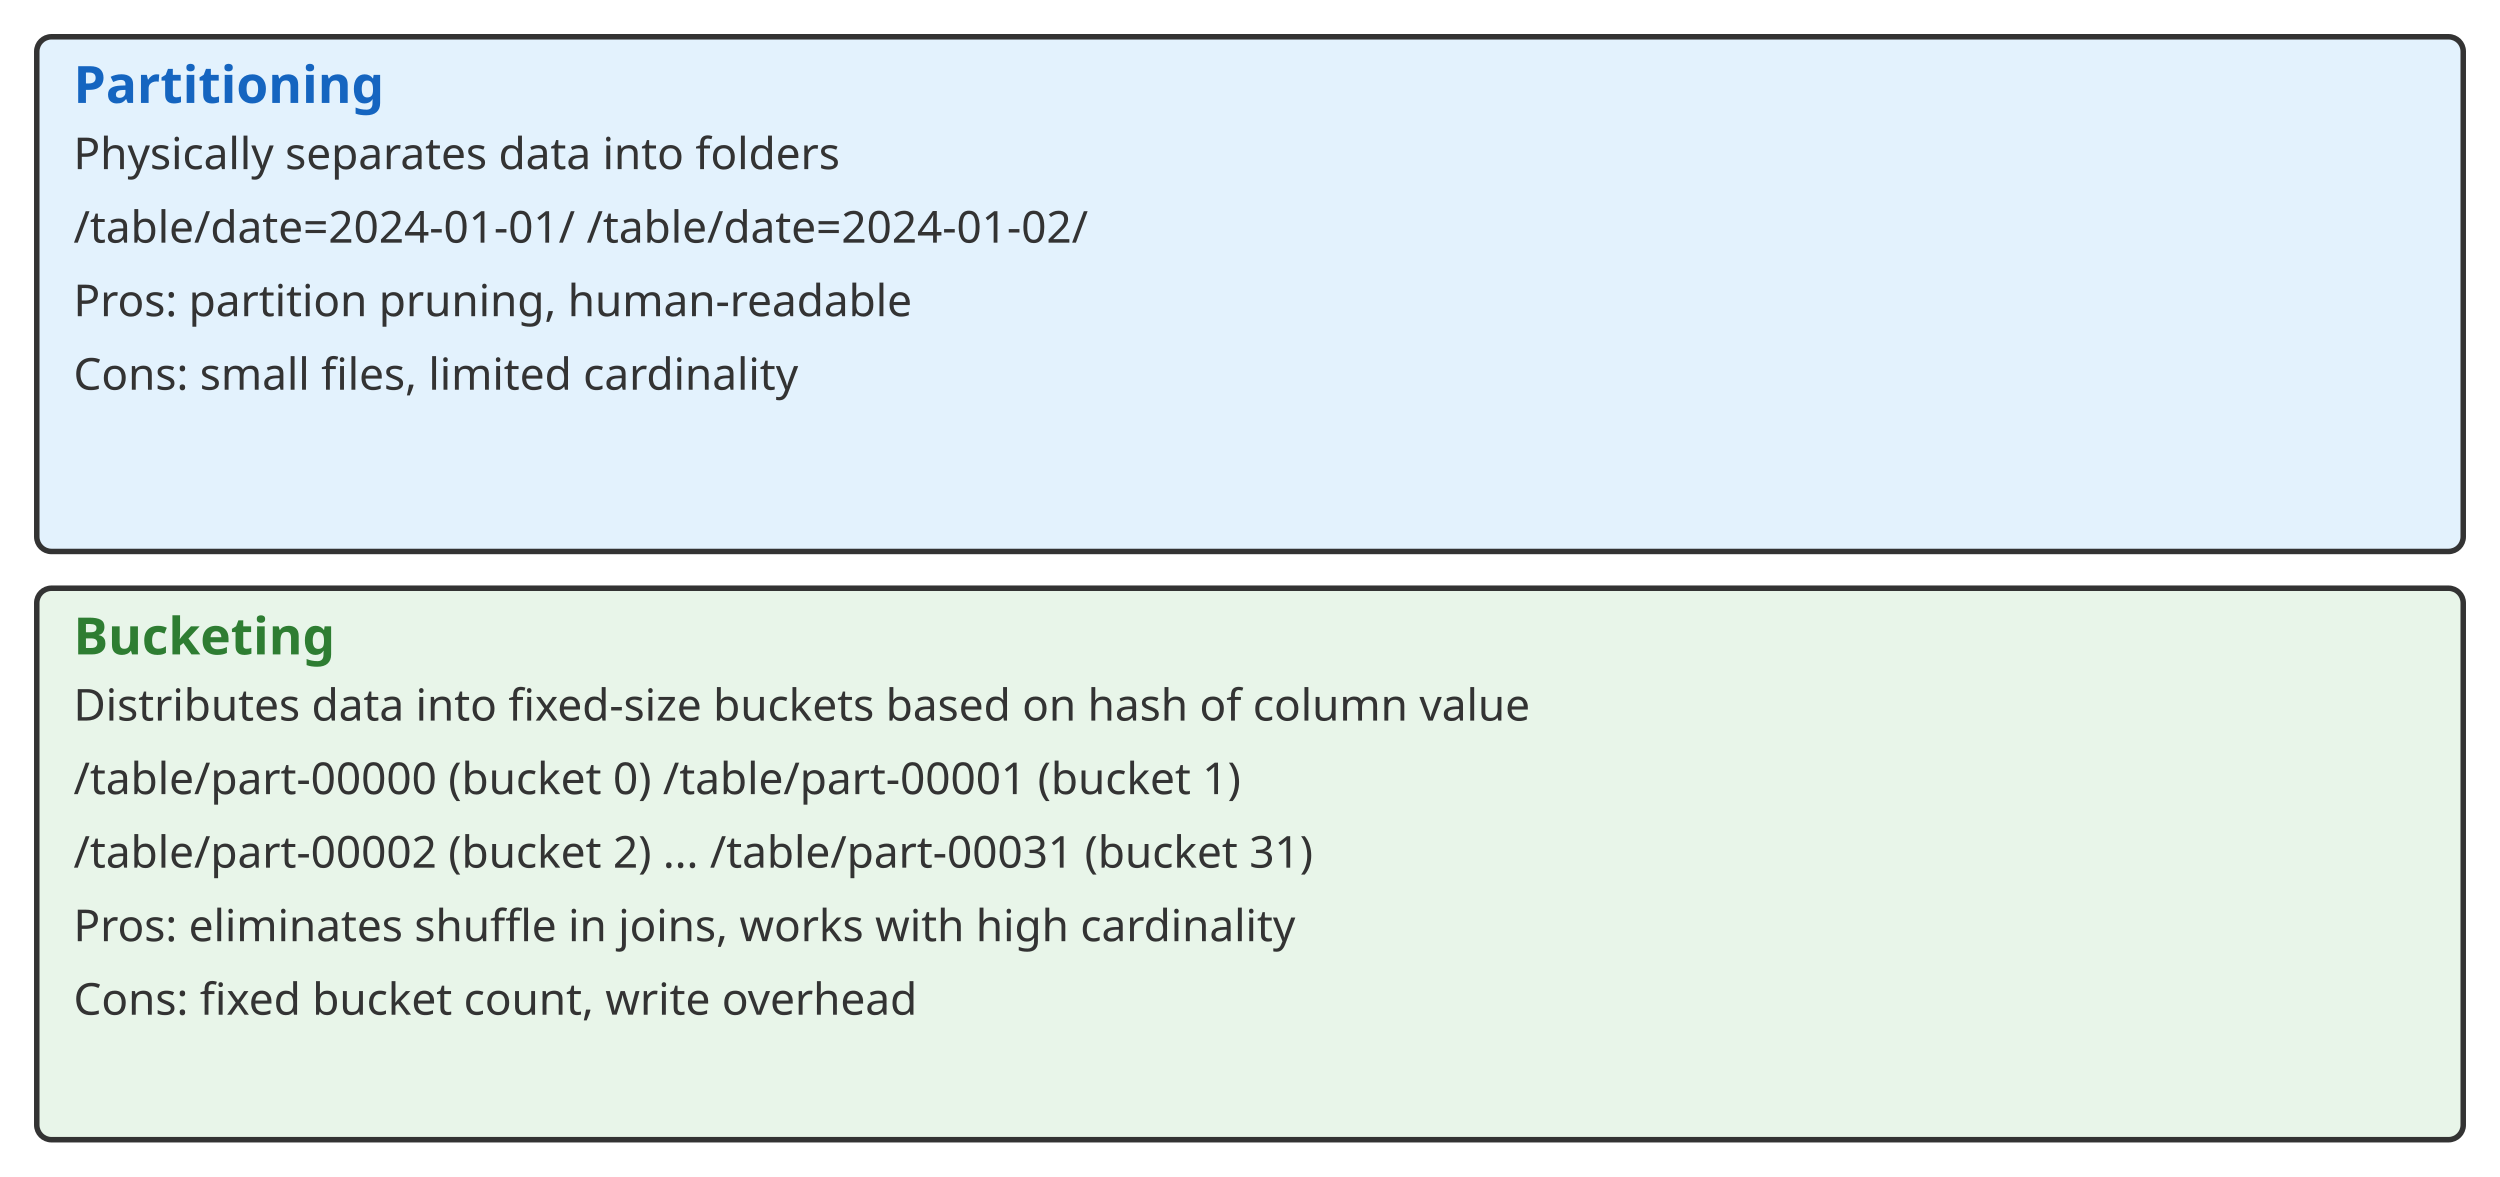
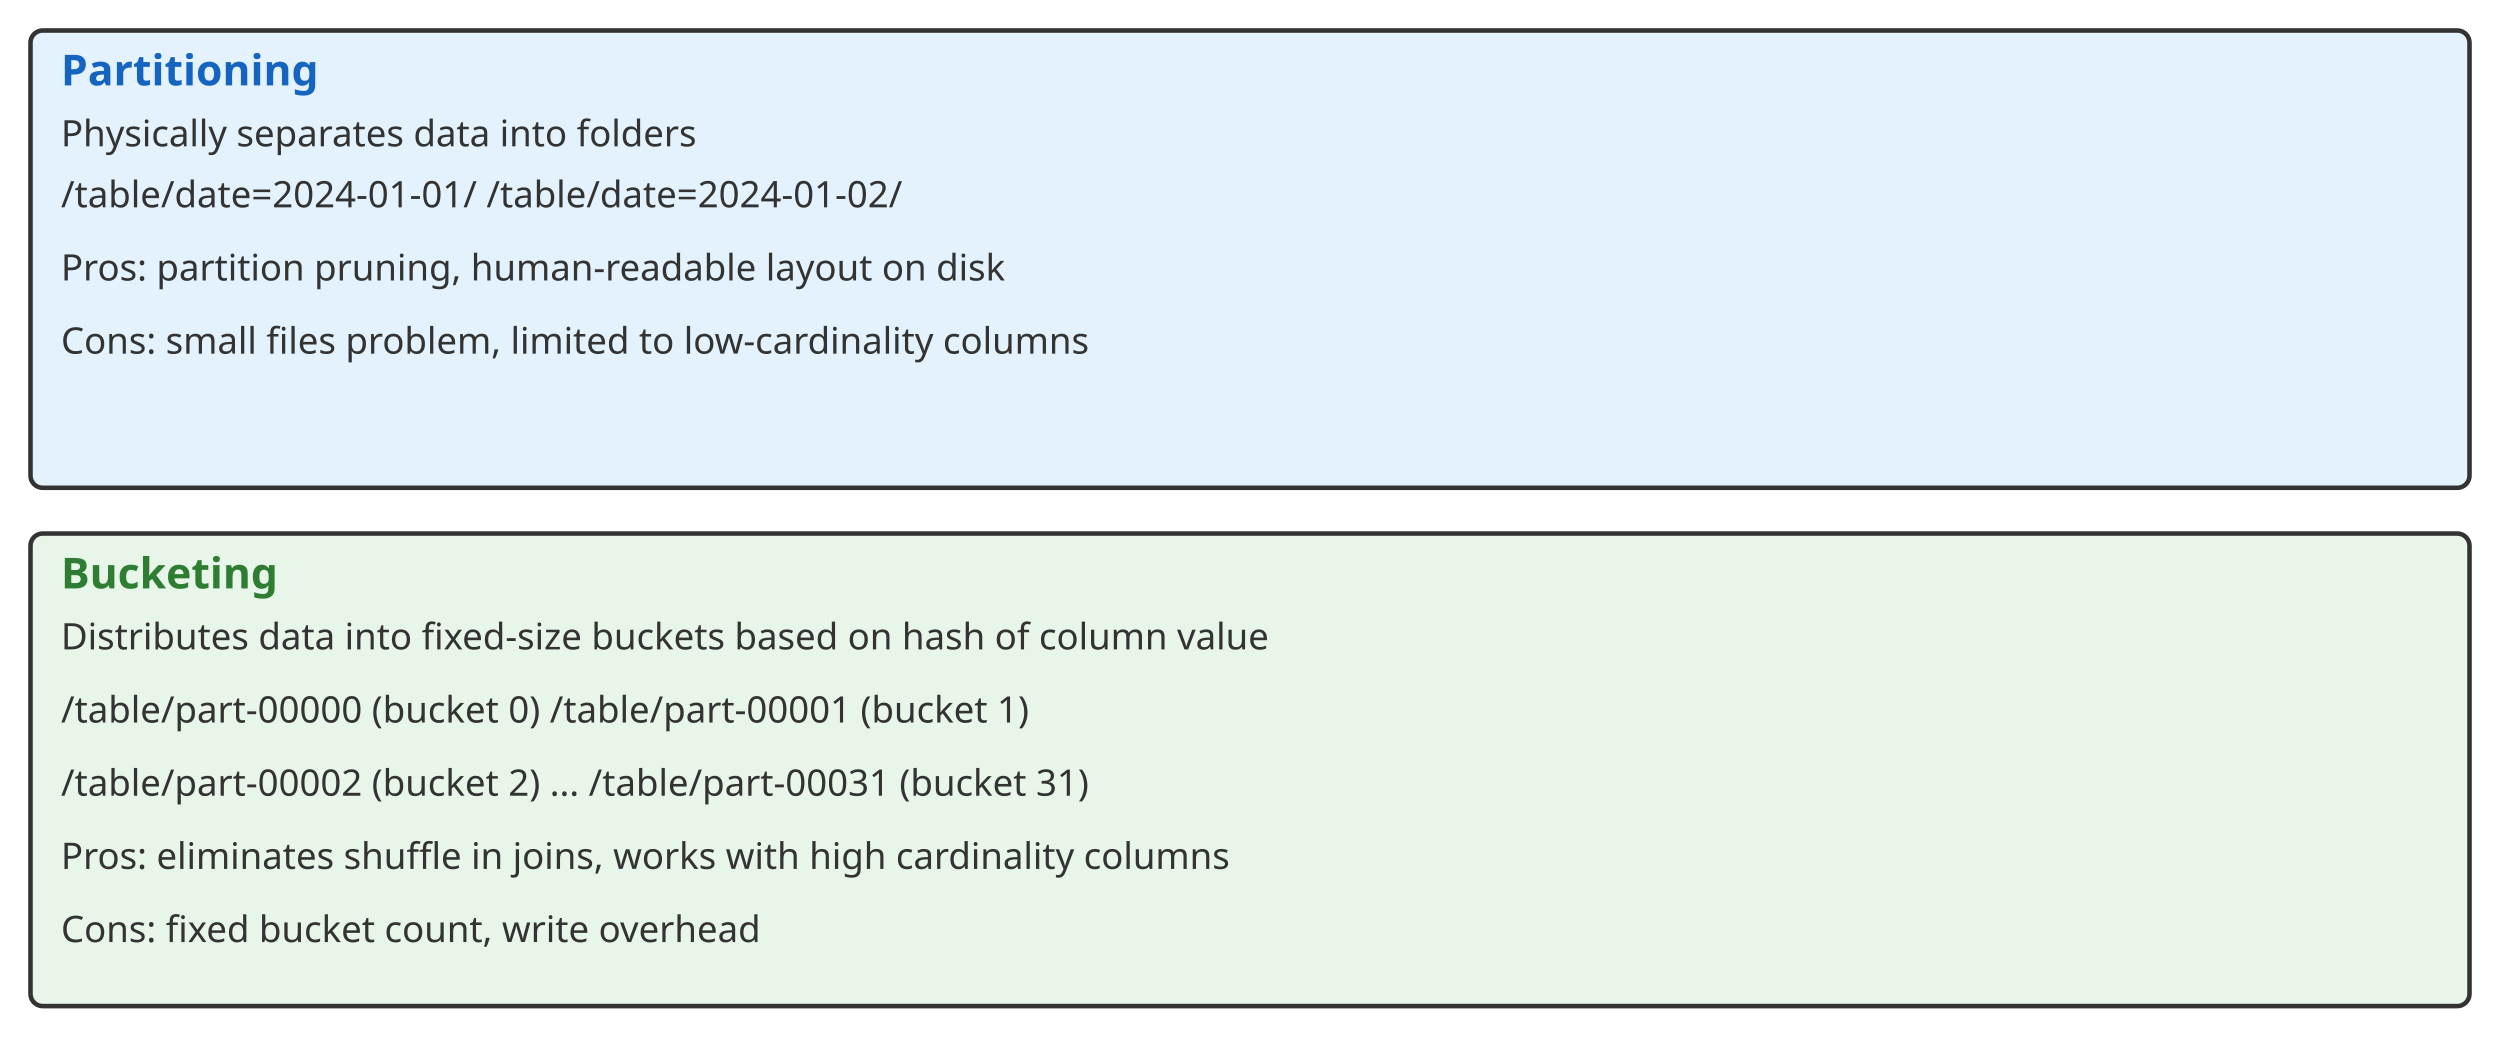
- <svg xmlns="http://www.w3.org/2000/svg" width="680" height="320">
+ <svg xmlns="http://www.w3.org/2000/svg" width="820" height="340">
  <defs>
    <marker id="arr" markerWidth="8" markerHeight="8" refX="6" refY="3" orient="auto">
      <path d="M0,0 L0,6 L8,3 z" fill="#555" />
    </marker>
  </defs>
-   <rect x="10" y="10" width="660" height="140" fill="#e3f2fd" stroke="#333" stroke-width="1.5" rx="4" />
+   <rect x="10" y="10" width="800" height="150" fill="#e3f2fd" stroke="#333" stroke-width="1.5" rx="4" />
  <text x="20" y="28" font-family="sans-serif" font-size="14" fill="#1565c0" text-anchor="start" font-weight="bold">Partitioning</text>
-   <text x="20" y="46" font-family="sans-serif" font-size="12" fill="#333" text-anchor="start">Physically separates data into folders</text>
-   <text x="20" y="66" font-family="sans-serif" font-size="12" fill="#333" text-anchor="start">/table/date=2024-01-01/   /table/date=2024-01-02/</text>
-   <text x="20" y="86" font-family="sans-serif" font-size="12" fill="#333" text-anchor="start">Pros: partition pruning, human-readable</text>
-   <text x="20" y="106" font-family="sans-serif" font-size="12" fill="#333" text-anchor="start">Cons: small files, limited cardinality</text>
-   <rect x="10" y="160" width="660" height="150" fill="#e8f5e9" stroke="#333" stroke-width="1.5" rx="4" />
-   <text x="20" y="178" font-family="sans-serif" font-size="14" fill="#2e7d32" text-anchor="start" font-weight="bold">Bucketing</text>
-   <text x="20" y="196" font-family="sans-serif" font-size="12" fill="#333" text-anchor="start">Distributes data into fixed-size buckets based on hash of column value</text>
-   <text x="20" y="216" font-family="sans-serif" font-size="12" fill="#333" text-anchor="start">/table/part-00000 (bucket 0)   /table/part-00001 (bucket 1)</text>
-   <text x="20" y="236" font-family="sans-serif" font-size="12" fill="#333" text-anchor="start">/table/part-00002 (bucket 2)   ...   /table/part-00031 (bucket 31)</text>
-   <text x="20" y="256" font-family="sans-serif" font-size="12" fill="#333" text-anchor="start">Pros: eliminates shuffle in joins, works with high cardinality</text>
-   <text x="20" y="276" font-family="sans-serif" font-size="12" fill="#333" text-anchor="start">Cons: fixed bucket count, write overhead</text>
+   <text x="20" y="48" font-family="sans-serif" font-size="12" fill="#333" text-anchor="start">Physically separates data into folders</text>
+   <text x="20" y="68" font-family="sans-serif" font-size="12" fill="#333" text-anchor="start">/table/date=2024-01-01/   /table/date=2024-01-02/</text>
+   <text x="20" y="92" font-family="sans-serif" font-size="12" fill="#333" text-anchor="start">Pros: partition pruning, human-readable layout on disk</text>
+   <text x="20" y="116" font-family="sans-serif" font-size="12" fill="#333" text-anchor="start">Cons: small files problem, limited to low-cardinality columns</text>
+   <rect x="10" y="175" width="800" height="155" fill="#e8f5e9" stroke="#333" stroke-width="1.5" rx="4" />
+   <text x="20" y="193" font-family="sans-serif" font-size="14" fill="#2e7d32" text-anchor="start" font-weight="bold">Bucketing</text>
+   <text x="20" y="213" font-family="sans-serif" font-size="12" fill="#333" text-anchor="start">Distributes data into fixed-size buckets based on hash of column value</text>
+   <text x="20" y="237" font-family="sans-serif" font-size="12" fill="#333" text-anchor="start">/table/part-00000 (bucket 0)   /table/part-00001 (bucket 1)</text>
+   <text x="20" y="261" font-family="sans-serif" font-size="12" fill="#333" text-anchor="start">/table/part-00002 (bucket 2)   ...   /table/part-00031 (bucket 31)</text>
+   <text x="20" y="285" font-family="sans-serif" font-size="12" fill="#333" text-anchor="start">Pros: eliminates shuffle in joins, works with high cardinality columns</text>
+   <text x="20" y="309" font-family="sans-serif" font-size="12" fill="#333" text-anchor="start">Cons: fixed bucket count, write overhead</text>
</svg>
